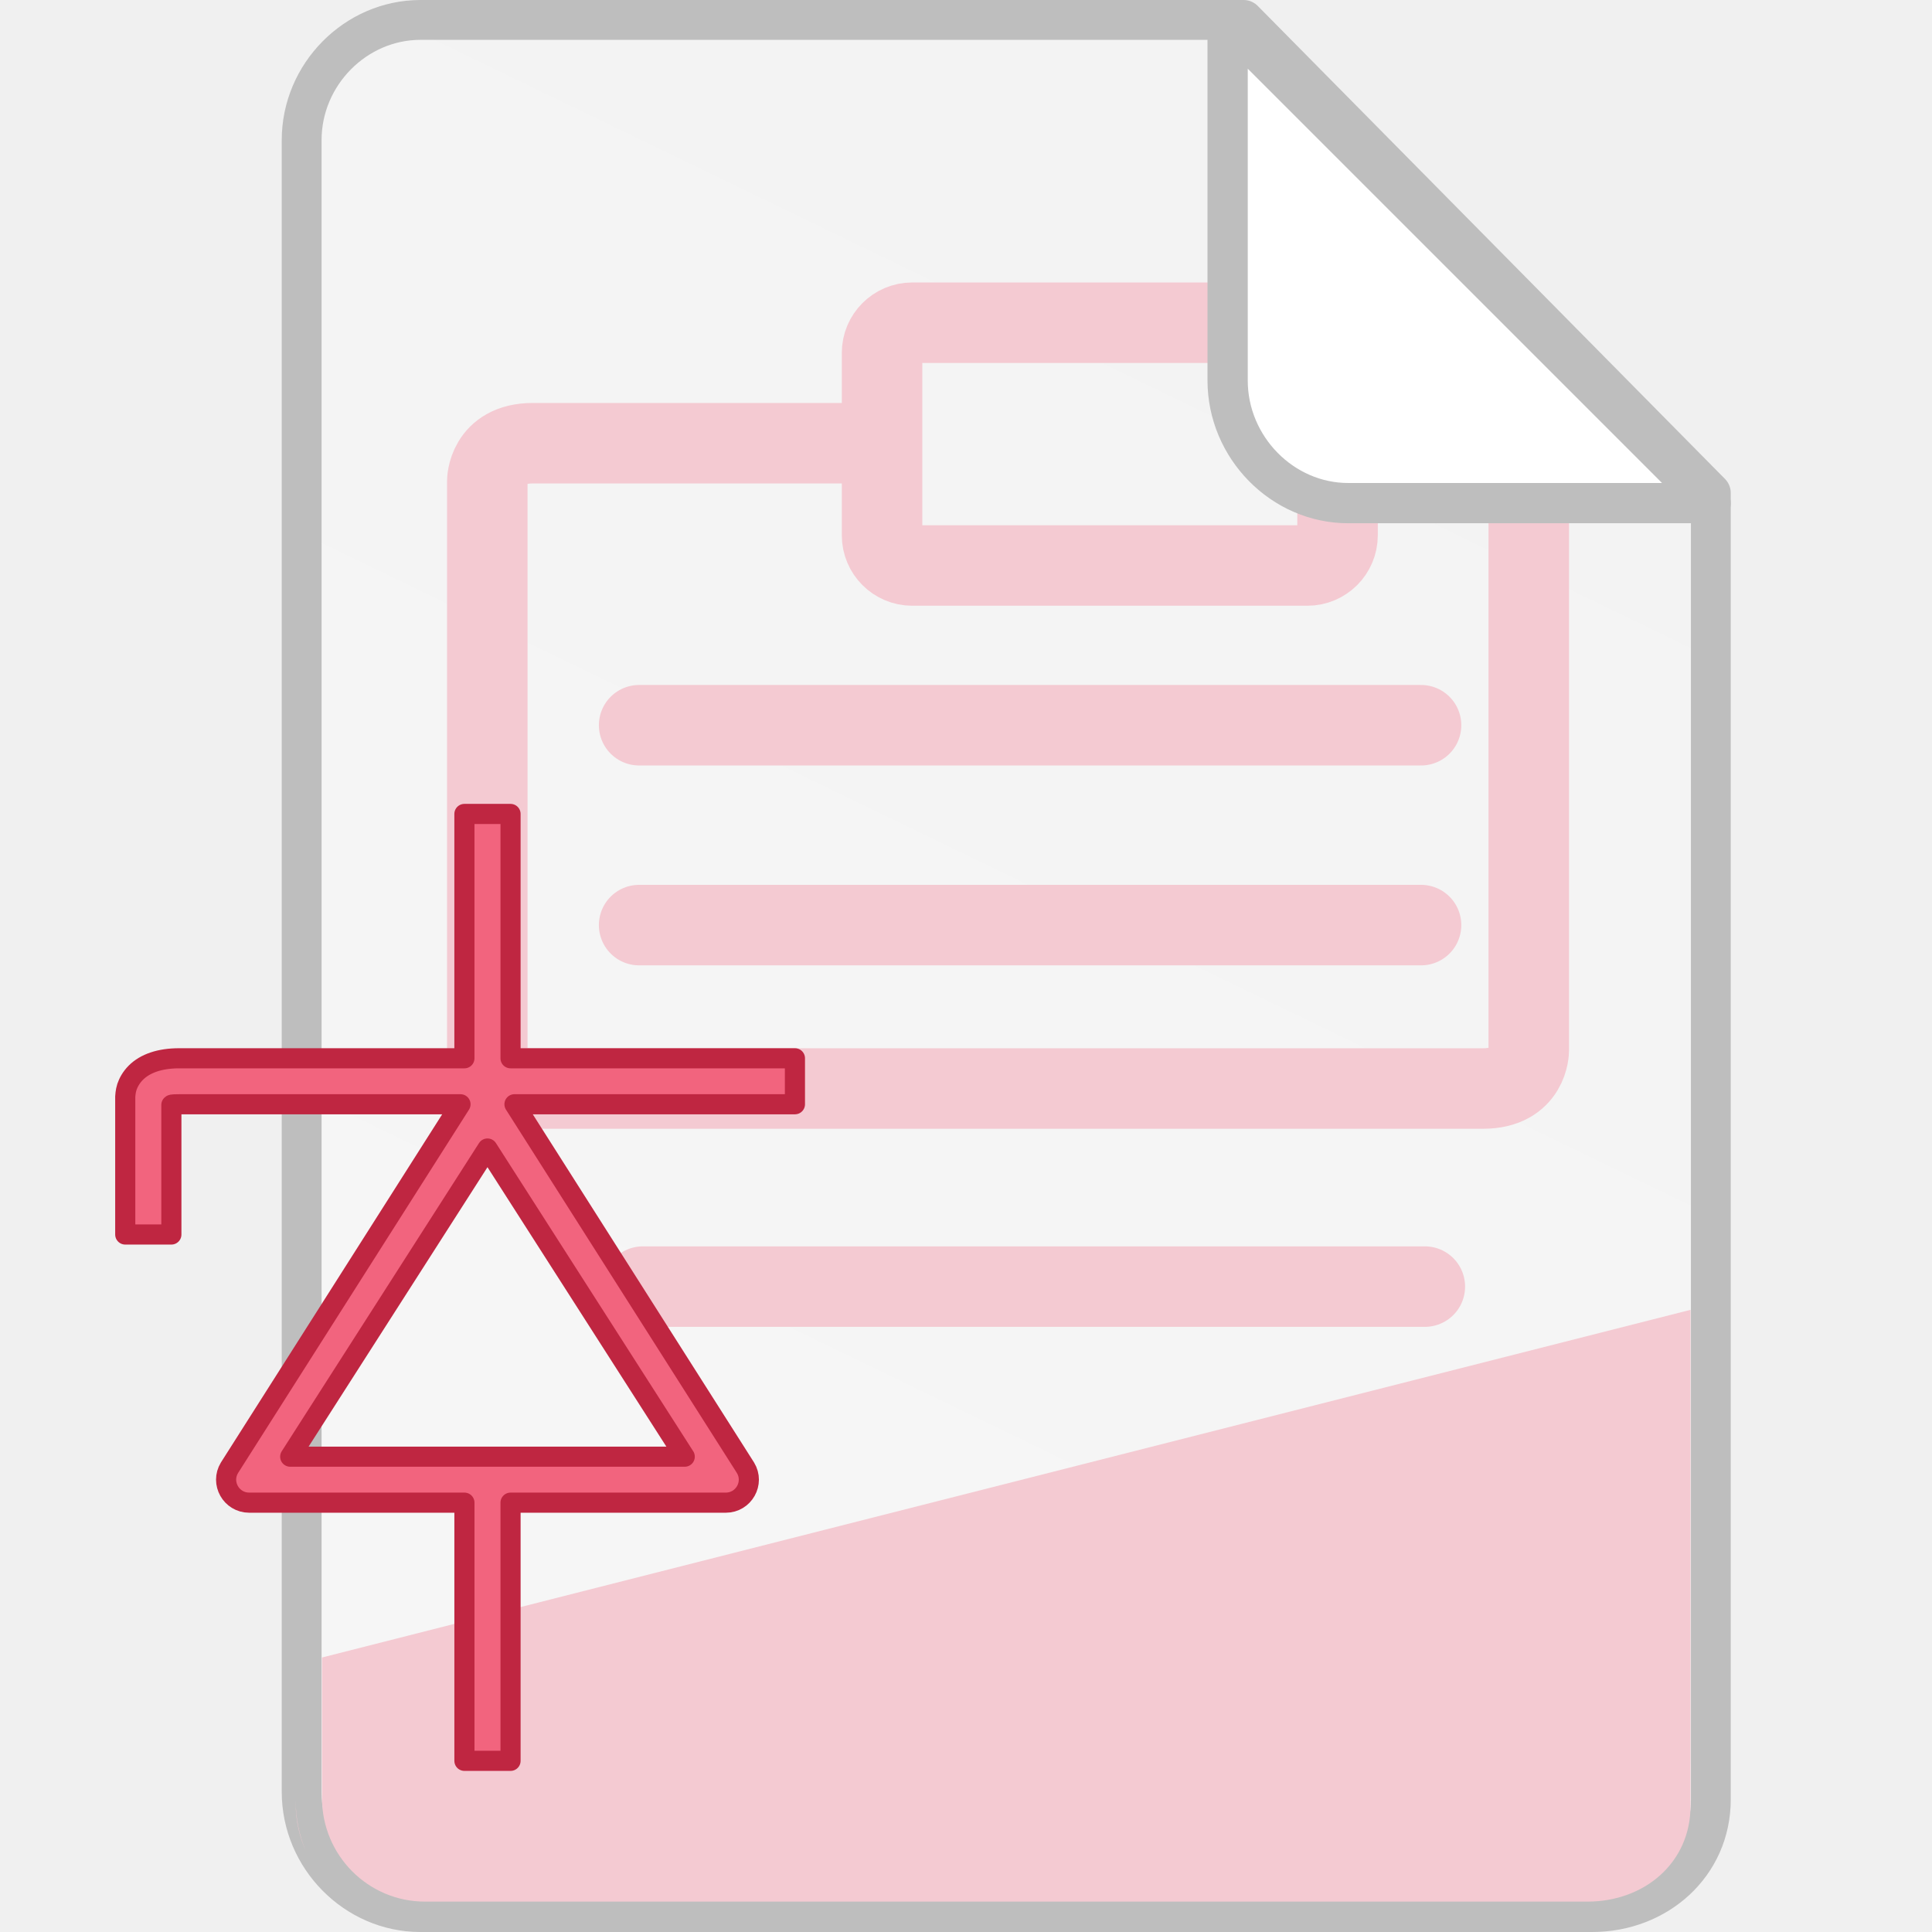
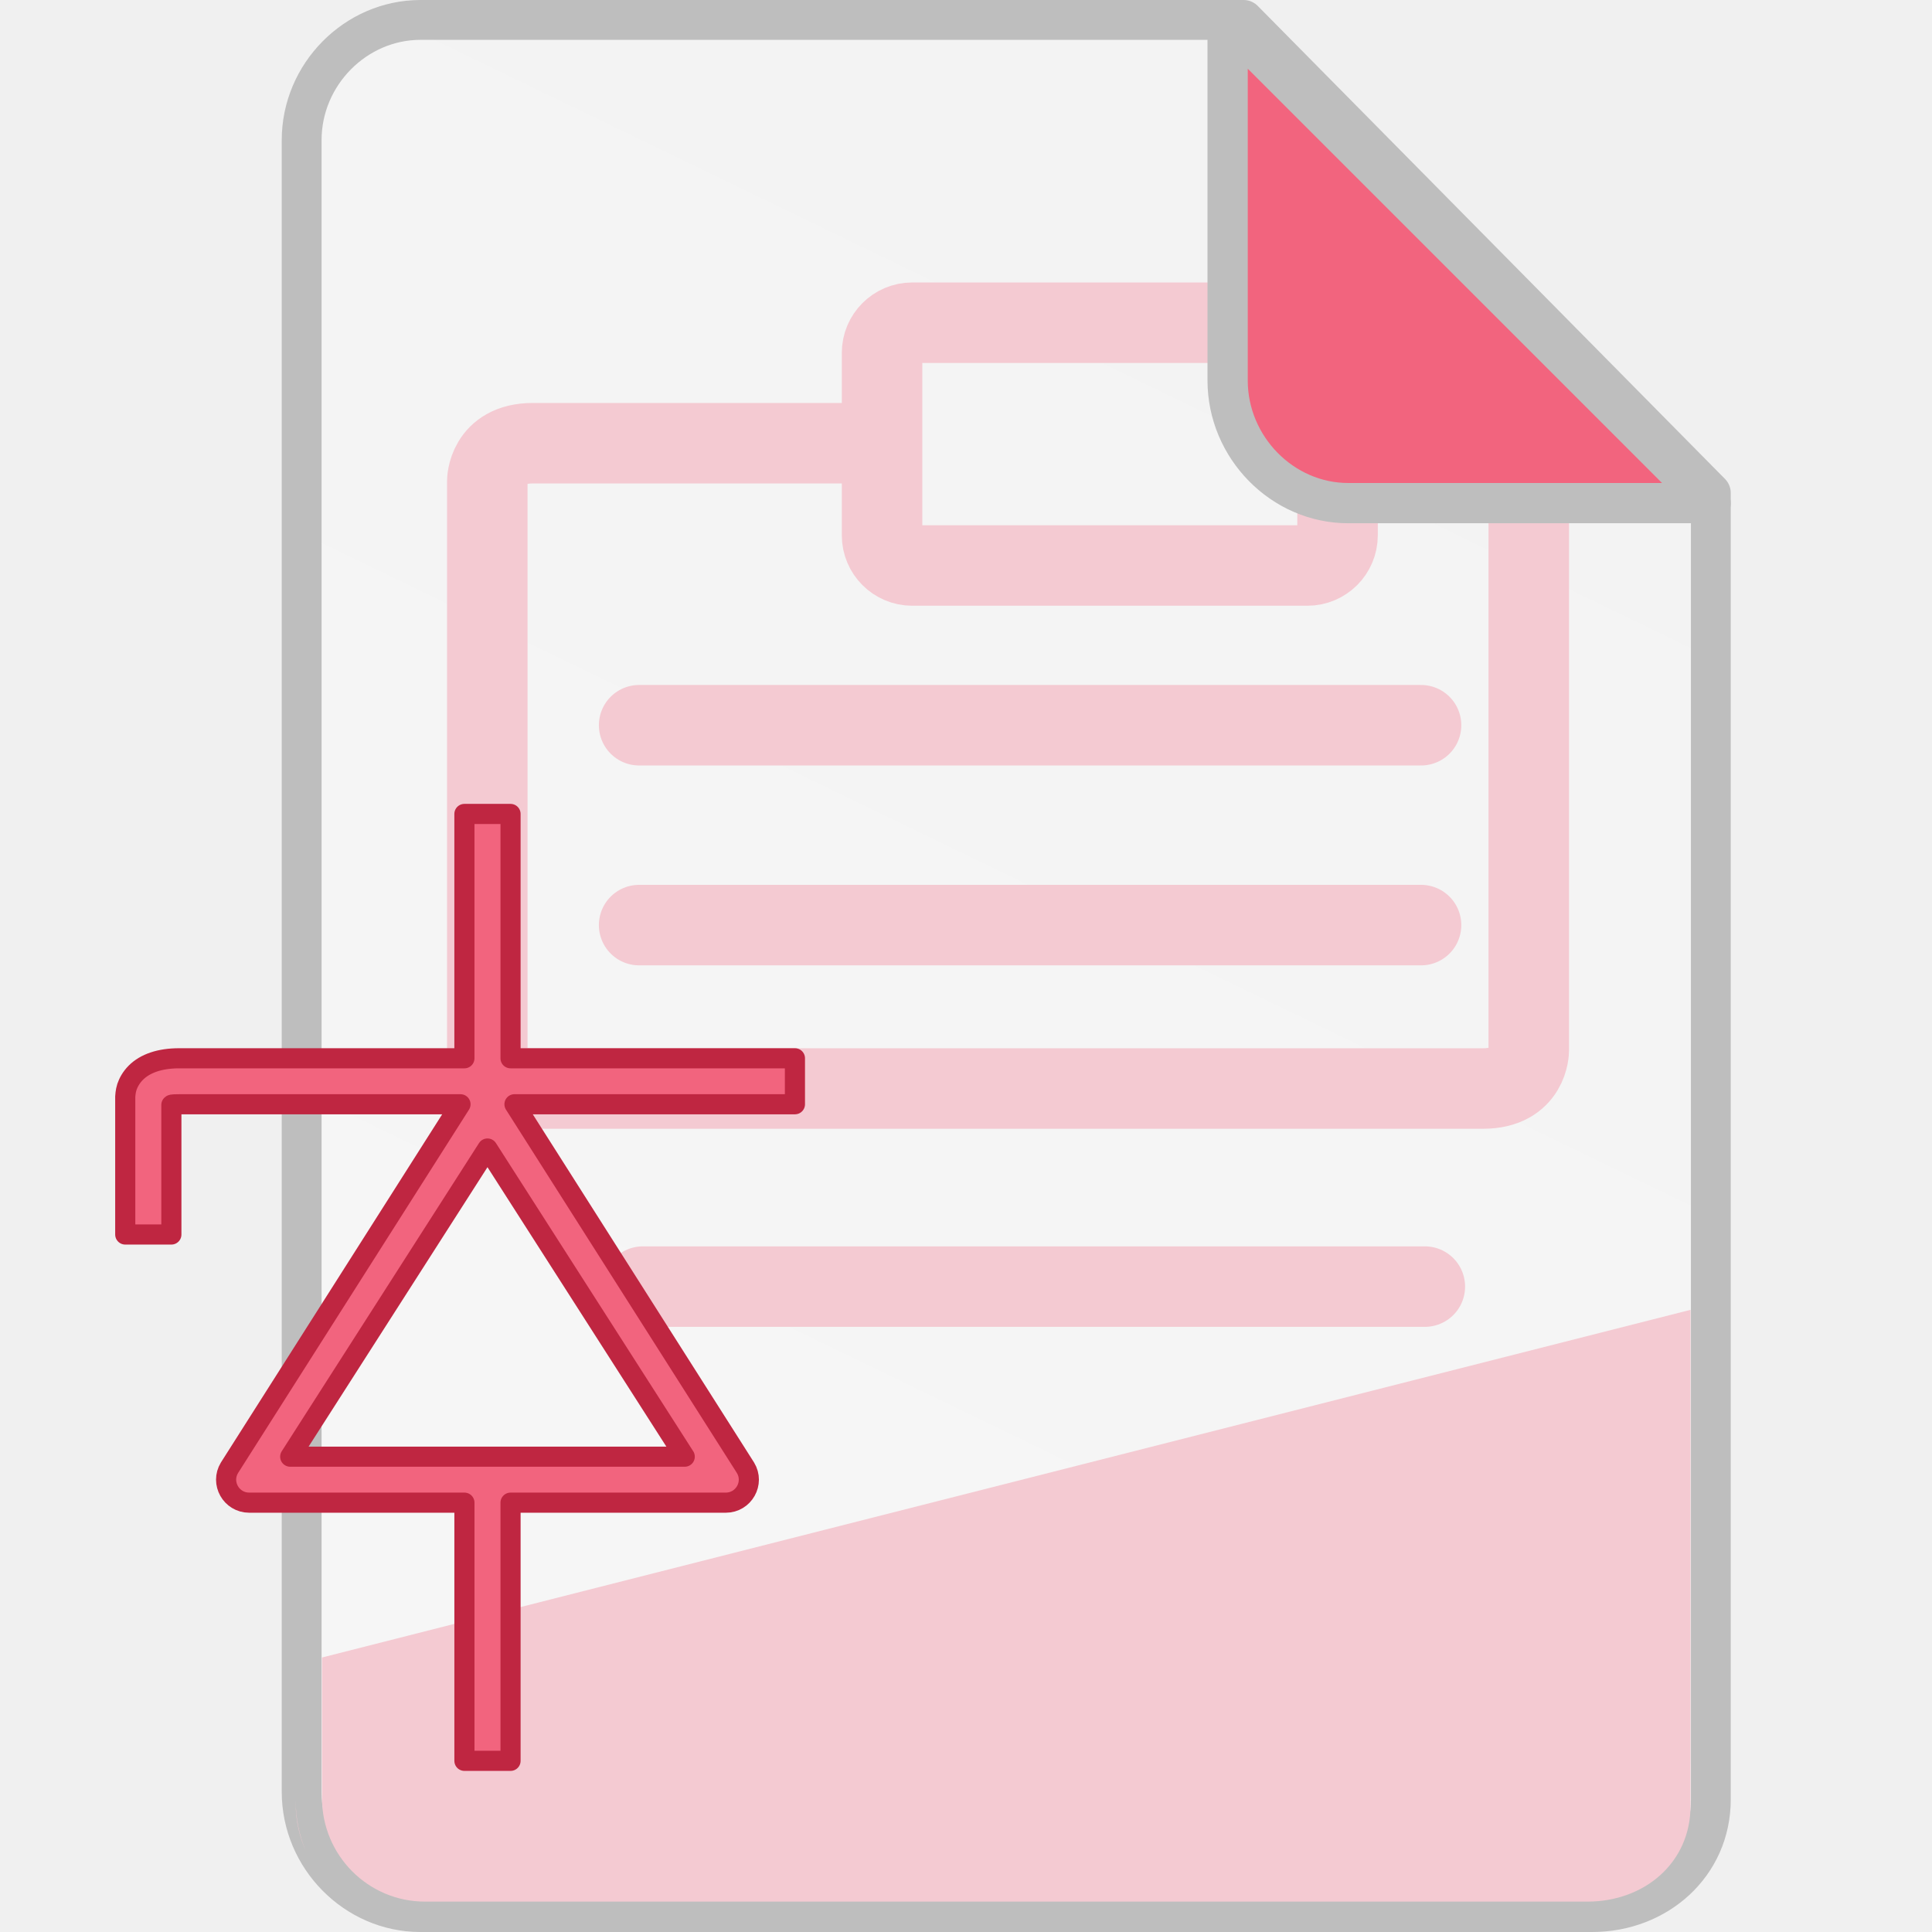
<svg xmlns="http://www.w3.org/2000/svg" xmlns:xlink="http://www.w3.org/1999/xlink" id="Слой_1" data-name="Слой 1" viewBox="0 0 48 48" version="1.1" width="48" height="48">
  <defs id="defs159429">
    <style id="style159427">.cls-1{fill:#1a81c4;}</style>
    <linearGradient xlink:href="#radialGradient1350" id="linearGradient5941" gradientUnits="userSpaceOnUse" gradientTransform="matrix(2.745206,0,0,2.779234,269.0463,211.2456)" x1="-160.867" y1="118.533" x2="-67.733" y2="-76.2" />
    <radialGradient id="radialGradient1350" cx="50.009" cy="23.272" r="28.023" gradientTransform="matrix(0,-0.4596185,0.818261,0,80.07145,-81.23916)" gradientUnits="userSpaceOnUse">
      <stop offset="0" stop-color="#2b4bed" id="stop1346" style="stop-color:#ffffff;stop-opacity:1" />
      <stop offset="1" stop-color="#2b2fb7" id="stop1348" style="stop-color:#f3f3f3;stop-opacity:1" />
    </radialGradient>
  </defs>
  <g id="g881" transform="matrix(0.25,0,0,0.25,2,0)">
    <g id="g868">
      <path id="path5939" style="fill:url(#linearGradient5941);fill-opacity:1;stroke:#bebebe;stroke-width:3.959;stroke-linecap:square;stroke-linejoin:round;stroke-miterlimit:4;stroke-dasharray:none;stroke-dashoffset:0;stroke-opacity:1;paint-order:normal" d="m 33.772,1.979 h 81.814 l 46.435,47.01 V 178.828 c 0,6.518 -5.355,11.193 -11.793,11.193 H 33.772 c -6.438,0 -11.793,-5.421 -11.793,-11.939 V 13.919 c 0,-6.518 5.355,-11.931 11.793,-11.939 z" />
      <path style="fill:none;stroke:#f4cad2;stroke-width:8;stroke-linecap:round;stroke-miterlimit:4;stroke-dasharray:none;stroke-opacity:1;paint-order:fill markers stroke" d="M 78.903,44.046 H 44.954 c -4.527,0 -4.527,3.77 -4.527,3.77 v 57.343 c 0,0 0,3.016 4.527,3.016 H 139.399 c 4.527,0 4.527,-3.77 4.527,-3.77 V 47.062 c 0,0 -0.007,-4.033 -4.527,-3.77 l -12.967,0.754" id="path880" />
      <path style="fill:none;stroke:#f4cad2;stroke-width:8;stroke-linecap:round;stroke-miterlimit:4;stroke-dasharray:none;stroke-opacity:1;paint-order:fill markers stroke" d="m 79.658,35.071 0,18.127 a 3,3 45 0 0 3,3 l 39.266,0 a 3,3 135 0 0 3,-3 V 35.071 a 3,3 45 0 0 -3,-3 H 82.658 a 3,3 135 0 0 -3,3 z" id="path882" />
      <path id="path5956" style="opacity:1;fill:#f4cad2;fill-opacity:1;stroke:none;stroke-width:0.732;stroke-linecap:square;stroke-linejoin:round;stroke-miterlimit:4;stroke-dasharray:none;stroke-dashoffset:0;stroke-opacity:1;paint-order:normal" d="m 160,130.17 -136,34.551 v 13.967 c 0,5.687 4.581,10.292 10.237,10.292 H 149.763 c 5.656,0 10.268,-3.87 10.237,-9.557 z M 21.385,178.96 v 0.273 c 0,1.666 0.36,3.239 0.984,4.668 -0.627,-1.524 -0.984,-3.19 -0.984,-4.941 z" />
      <path style="fill:none;fill-opacity:1;stroke:#f4cad2;stroke-width:8;stroke-linecap:round;stroke-linejoin:round;stroke-miterlimit:4;stroke-dasharray:none;stroke-opacity:1;paint-order:fill markers stroke" d="M 133.599,127.861 H 55.893" id="path5251-4" />
      <path style="color:#000000;font-style:normal;font-variant:normal;font-weight:normal;font-stretch:normal;font-size:medium;line-height:normal;font-family:sans-serif;font-variant-ligatures:normal;font-variant-position:normal;font-variant-caps:normal;font-variant-numeric:normal;font-variant-alternates:normal;font-variant-east-asian:normal;font-feature-settings:normal;font-variation-settings:normal;text-indent:0;text-align:start;text-decoration:none;text-decoration-line:none;text-decoration-style:solid;text-decoration-color:#000000;letter-spacing:normal;word-spacing:normal;text-transform:none;writing-mode:lr-tb;direction:ltr;text-orientation:mixed;dominant-baseline:auto;baseline-shift:baseline;text-anchor:start;white-space:normal;shape-padding:0;shape-margin:0;inline-size:0;clip-rule:nonzero;display:inline;overflow:visible;visibility:visible;isolation:auto;mix-blend-mode:normal;color-interpolation:sRGB;color-interpolation-filters:linearRGB;solid-color:#000000;solid-opacity:1;vector-effect:none;fill:#000000;fill-opacity:0;fill-rule:nonzero;stroke:none;stroke-width:5.214;stroke-linecap:round;stroke-linejoin:miter;stroke-miterlimit:4;stroke-dasharray:none;stroke-dashoffset:0;stroke-opacity:1;paint-order:fill markers stroke;color-rendering:auto;image-rendering:auto;shape-rendering:auto;text-rendering:auto;enable-background:accumulate;stop-color:#000000" d="m 81.935,33.343 h 44.607 c 0.824,0 1.487,0.663 1.487,1.486 v 20.804 c 0,0.823 -0.663,1.486 -1.487,1.486 H 81.935 c -0.824,0 -1.487,-0.663 -1.487,-1.486 V 34.829 c 0,-0.823 0.663,-1.486 1.487,-1.486 z" id="path6035" />
-       <path id="path5943" style="fill:#ffffff;fill-opacity:1;stroke:#bebebe;stroke-width:4;stroke-linecap:square;stroke-linejoin:round;stroke-miterlimit:4;stroke-dasharray:none;stroke-dashoffset:0;stroke-opacity:1;paint-order:normal" d="M 114,2 V 37.809 c 0,6.655 5.449,12.2 12,12.191 h 36 z" />
+       <path id="path5943" style="fill:#f2647e;fill-opacity:1;stroke:#bebebe;stroke-width:4;stroke-linecap:square;stroke-linejoin:round;stroke-miterlimit:4;stroke-dasharray:none;stroke-dashoffset:0;stroke-opacity:1;paint-order:normal" d="M 114,2 V 37.809 c 0,6.655 5.449,12.2 12,12.191 h 36 z" />
      <path style="fill:none;fill-opacity:1;stroke:#f4cad2;stroke-width:8;stroke-linecap:round;stroke-linejoin:round;stroke-miterlimit:4;stroke-dasharray:none;stroke-opacity:1;paint-order:fill markers stroke" d="M 133.222,91.935 H 55.516" id="path876" />
      <path style="fill:none;fill-opacity:1;stroke:#f4cad2;stroke-width:8;stroke-linecap:round;stroke-linejoin:round;stroke-miterlimit:4;stroke-dasharray:none;stroke-opacity:1;paint-order:fill markers stroke" d="M 133.222,72.072 H 55.516" id="path878" />
      <path id="path852" style="color:#000000;font-style:normal;font-variant:normal;font-weight:normal;font-stretch:normal;font-size:medium;line-height:normal;font-family:sans-serif;font-variant-ligatures:normal;font-variant-position:normal;font-variant-caps:normal;font-variant-numeric:normal;font-variant-alternates:normal;font-variant-east-asian:normal;font-feature-settings:normal;font-variation-settings:normal;text-indent:0;text-align:start;text-decoration:none;text-decoration-line:none;text-decoration-style:solid;text-decoration-color:#000000;letter-spacing:normal;word-spacing:normal;text-transform:none;writing-mode:lr-tb;direction:ltr;text-orientation:mixed;dominant-baseline:auto;baseline-shift:baseline;text-anchor:start;white-space:normal;shape-padding:0;shape-margin:0;inline-size:0;clip-rule:nonzero;display:inline;overflow:visible;visibility:visible;isolation:auto;mix-blend-mode:normal;color-interpolation:sRGB;color-interpolation-filters:linearRGB;solid-color:#000000;solid-opacity:1;vector-effect:none;fill:#f2647e;fill-opacity:1;fill-rule:nonzero;stroke:#bf2641;stroke-width:2;stroke-linecap:square;stroke-linejoin:round;stroke-miterlimit:4;stroke-dasharray:none;stroke-dashoffset:0;stroke-opacity:1;paint-order:fill markers stroke;color-rendering:auto;image-rendering:auto;shape-rendering:auto;text-rendering:auto;enable-background:accumulate;stop-color:#000000" d="m 38.153,80.889 v 2.284 21.998 H 9.795 c -1.91,0 -3.372,0.511 -4.294,1.431 -0.461,0.46 -0.743,0.984 -0.888,1.416 -0.144,0.432 -0.166,0.961 -0.166,0.961 v 11.421 2.284 h 4.583 v -2.284 -10.592 c 0.021,-0.012 -0.067,-0.067 0.764,-0.067 H 37.763 l -22.956,36.121 c -0.928,1.522 0.171,3.471 1.959,3.471 h 21.388 v 23.373 2.284 h 4.583 v -2.284 -23.373 h 21.388 c 1.787,3.4e-4 2.887,-1.948 1.959,-3.471 L 43.128,109.739 H 68.708 71 v -4.568 H 68.708 42.737 V 83.173 80.889 Z m 2.292,33.249 19.604,30.624 H 20.841 Z" />
    </g>
  </g>
</svg>
